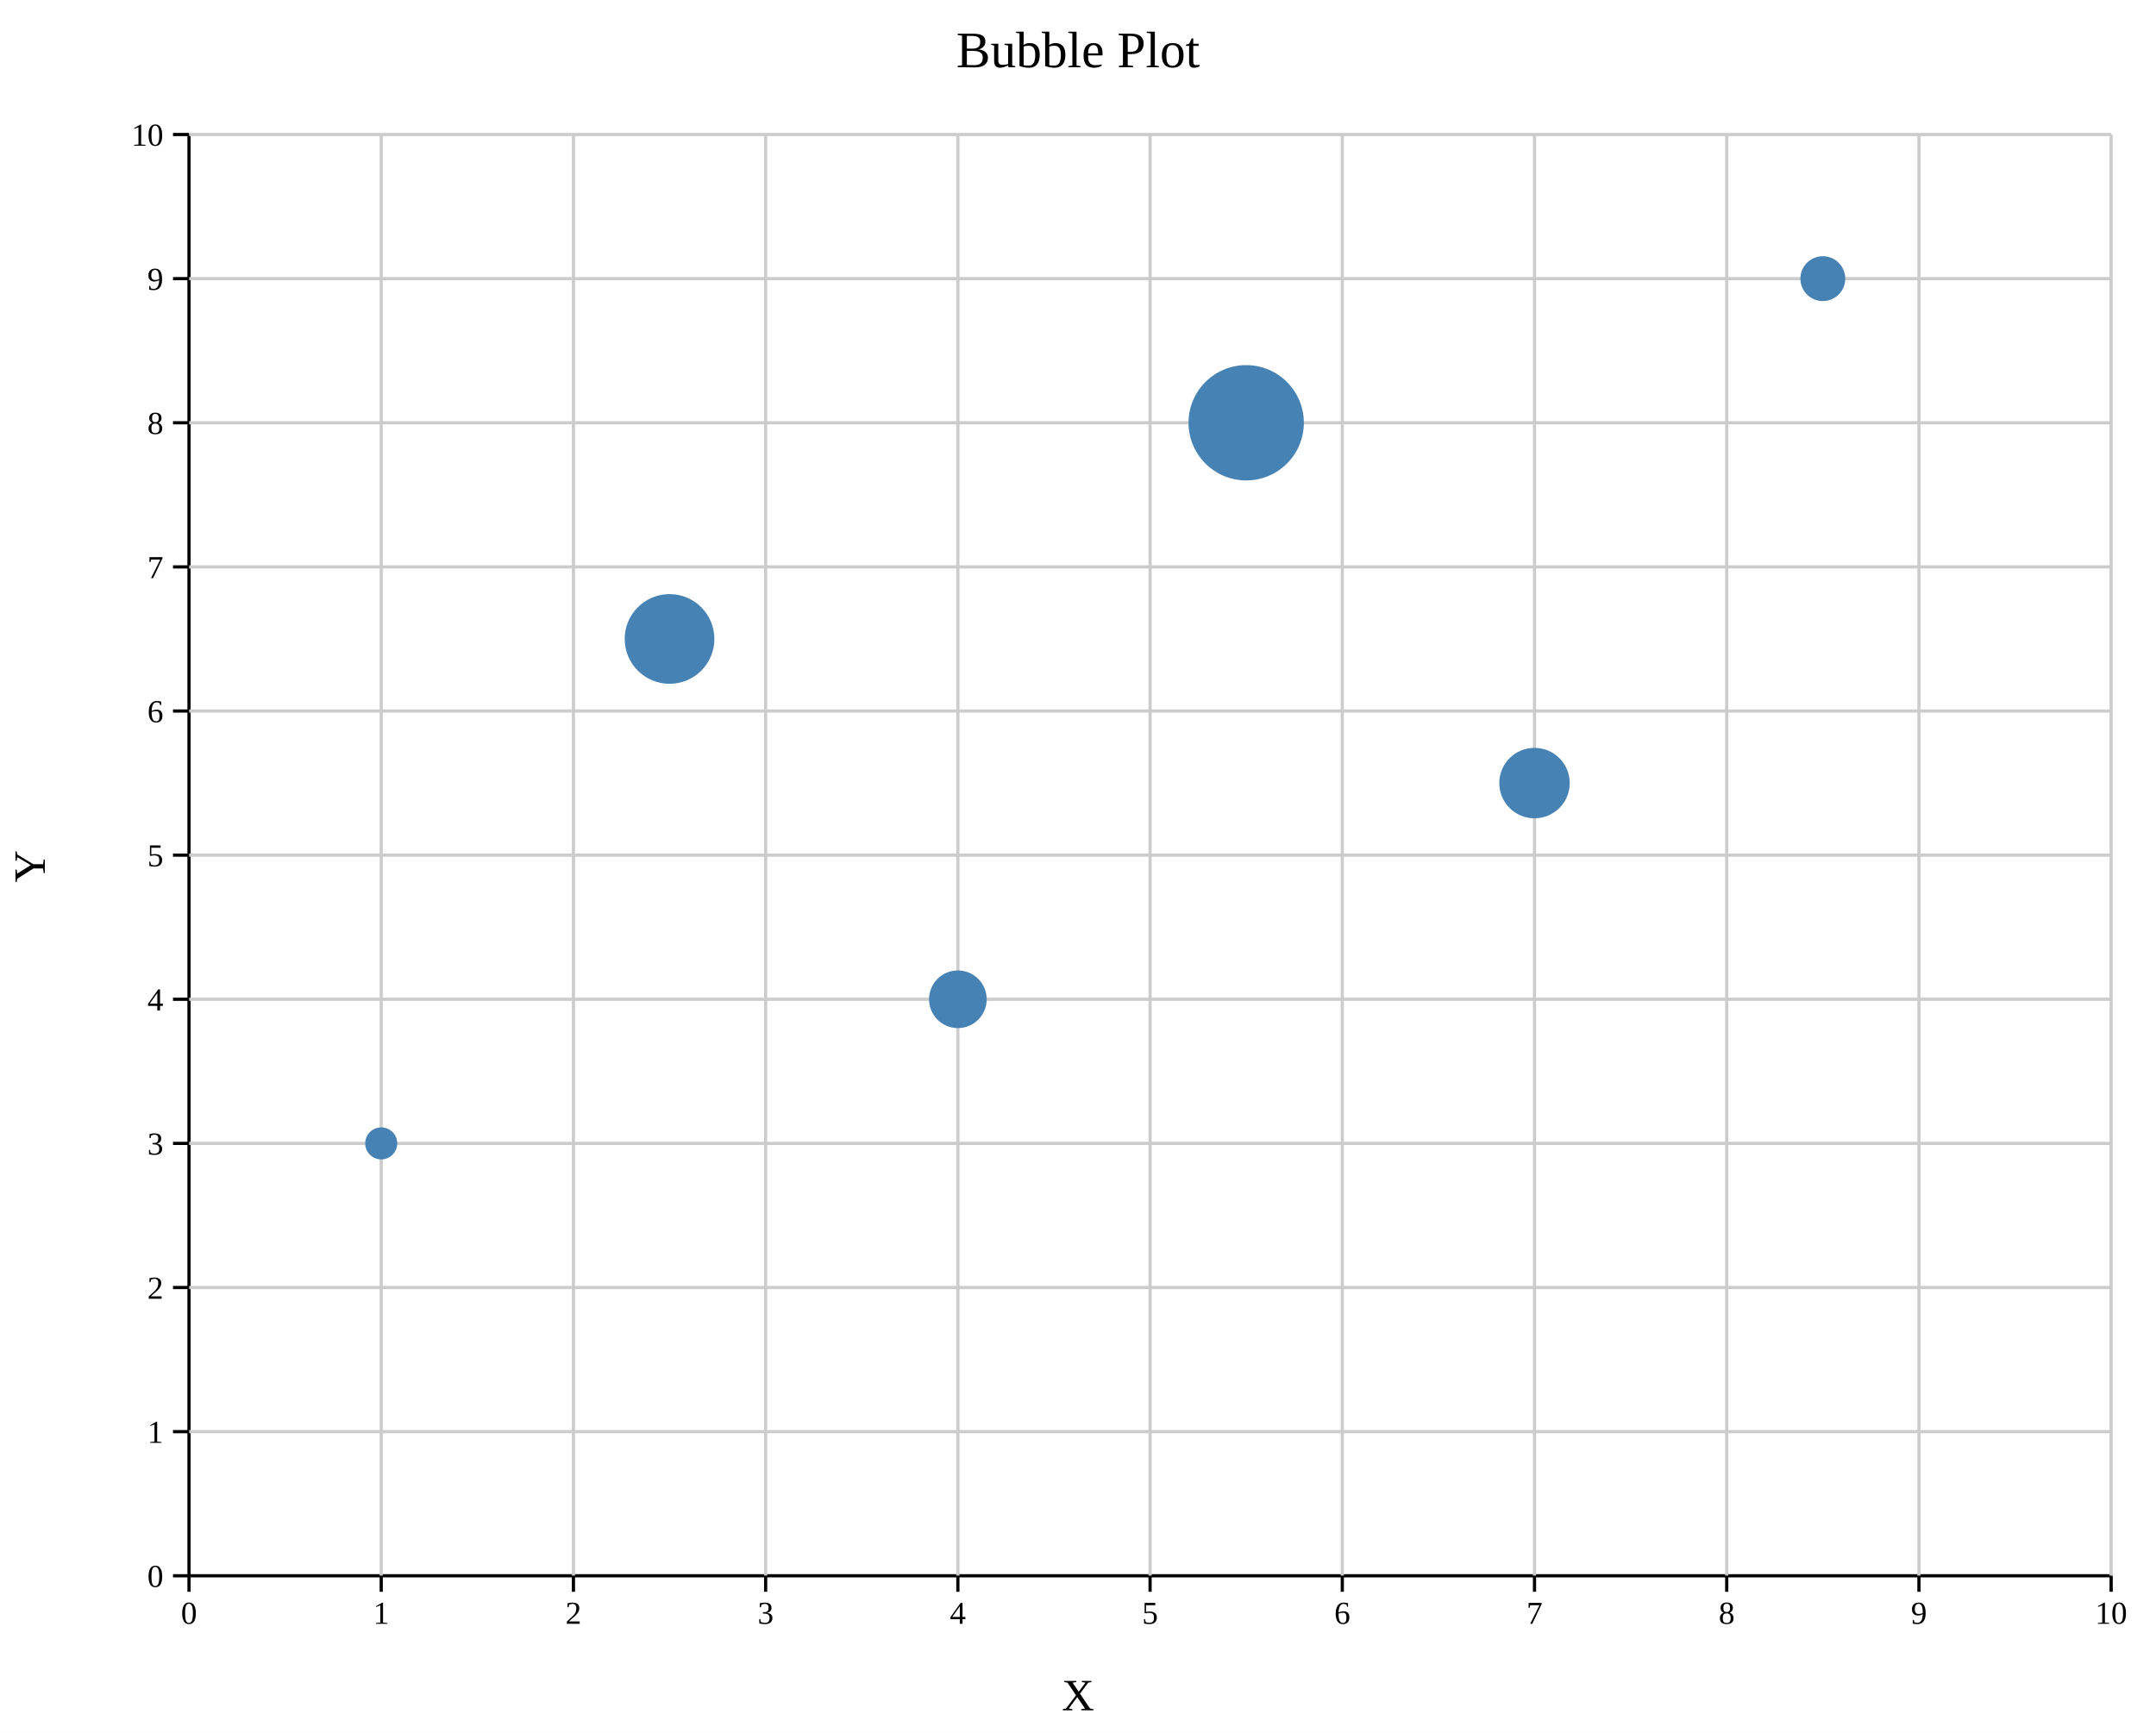
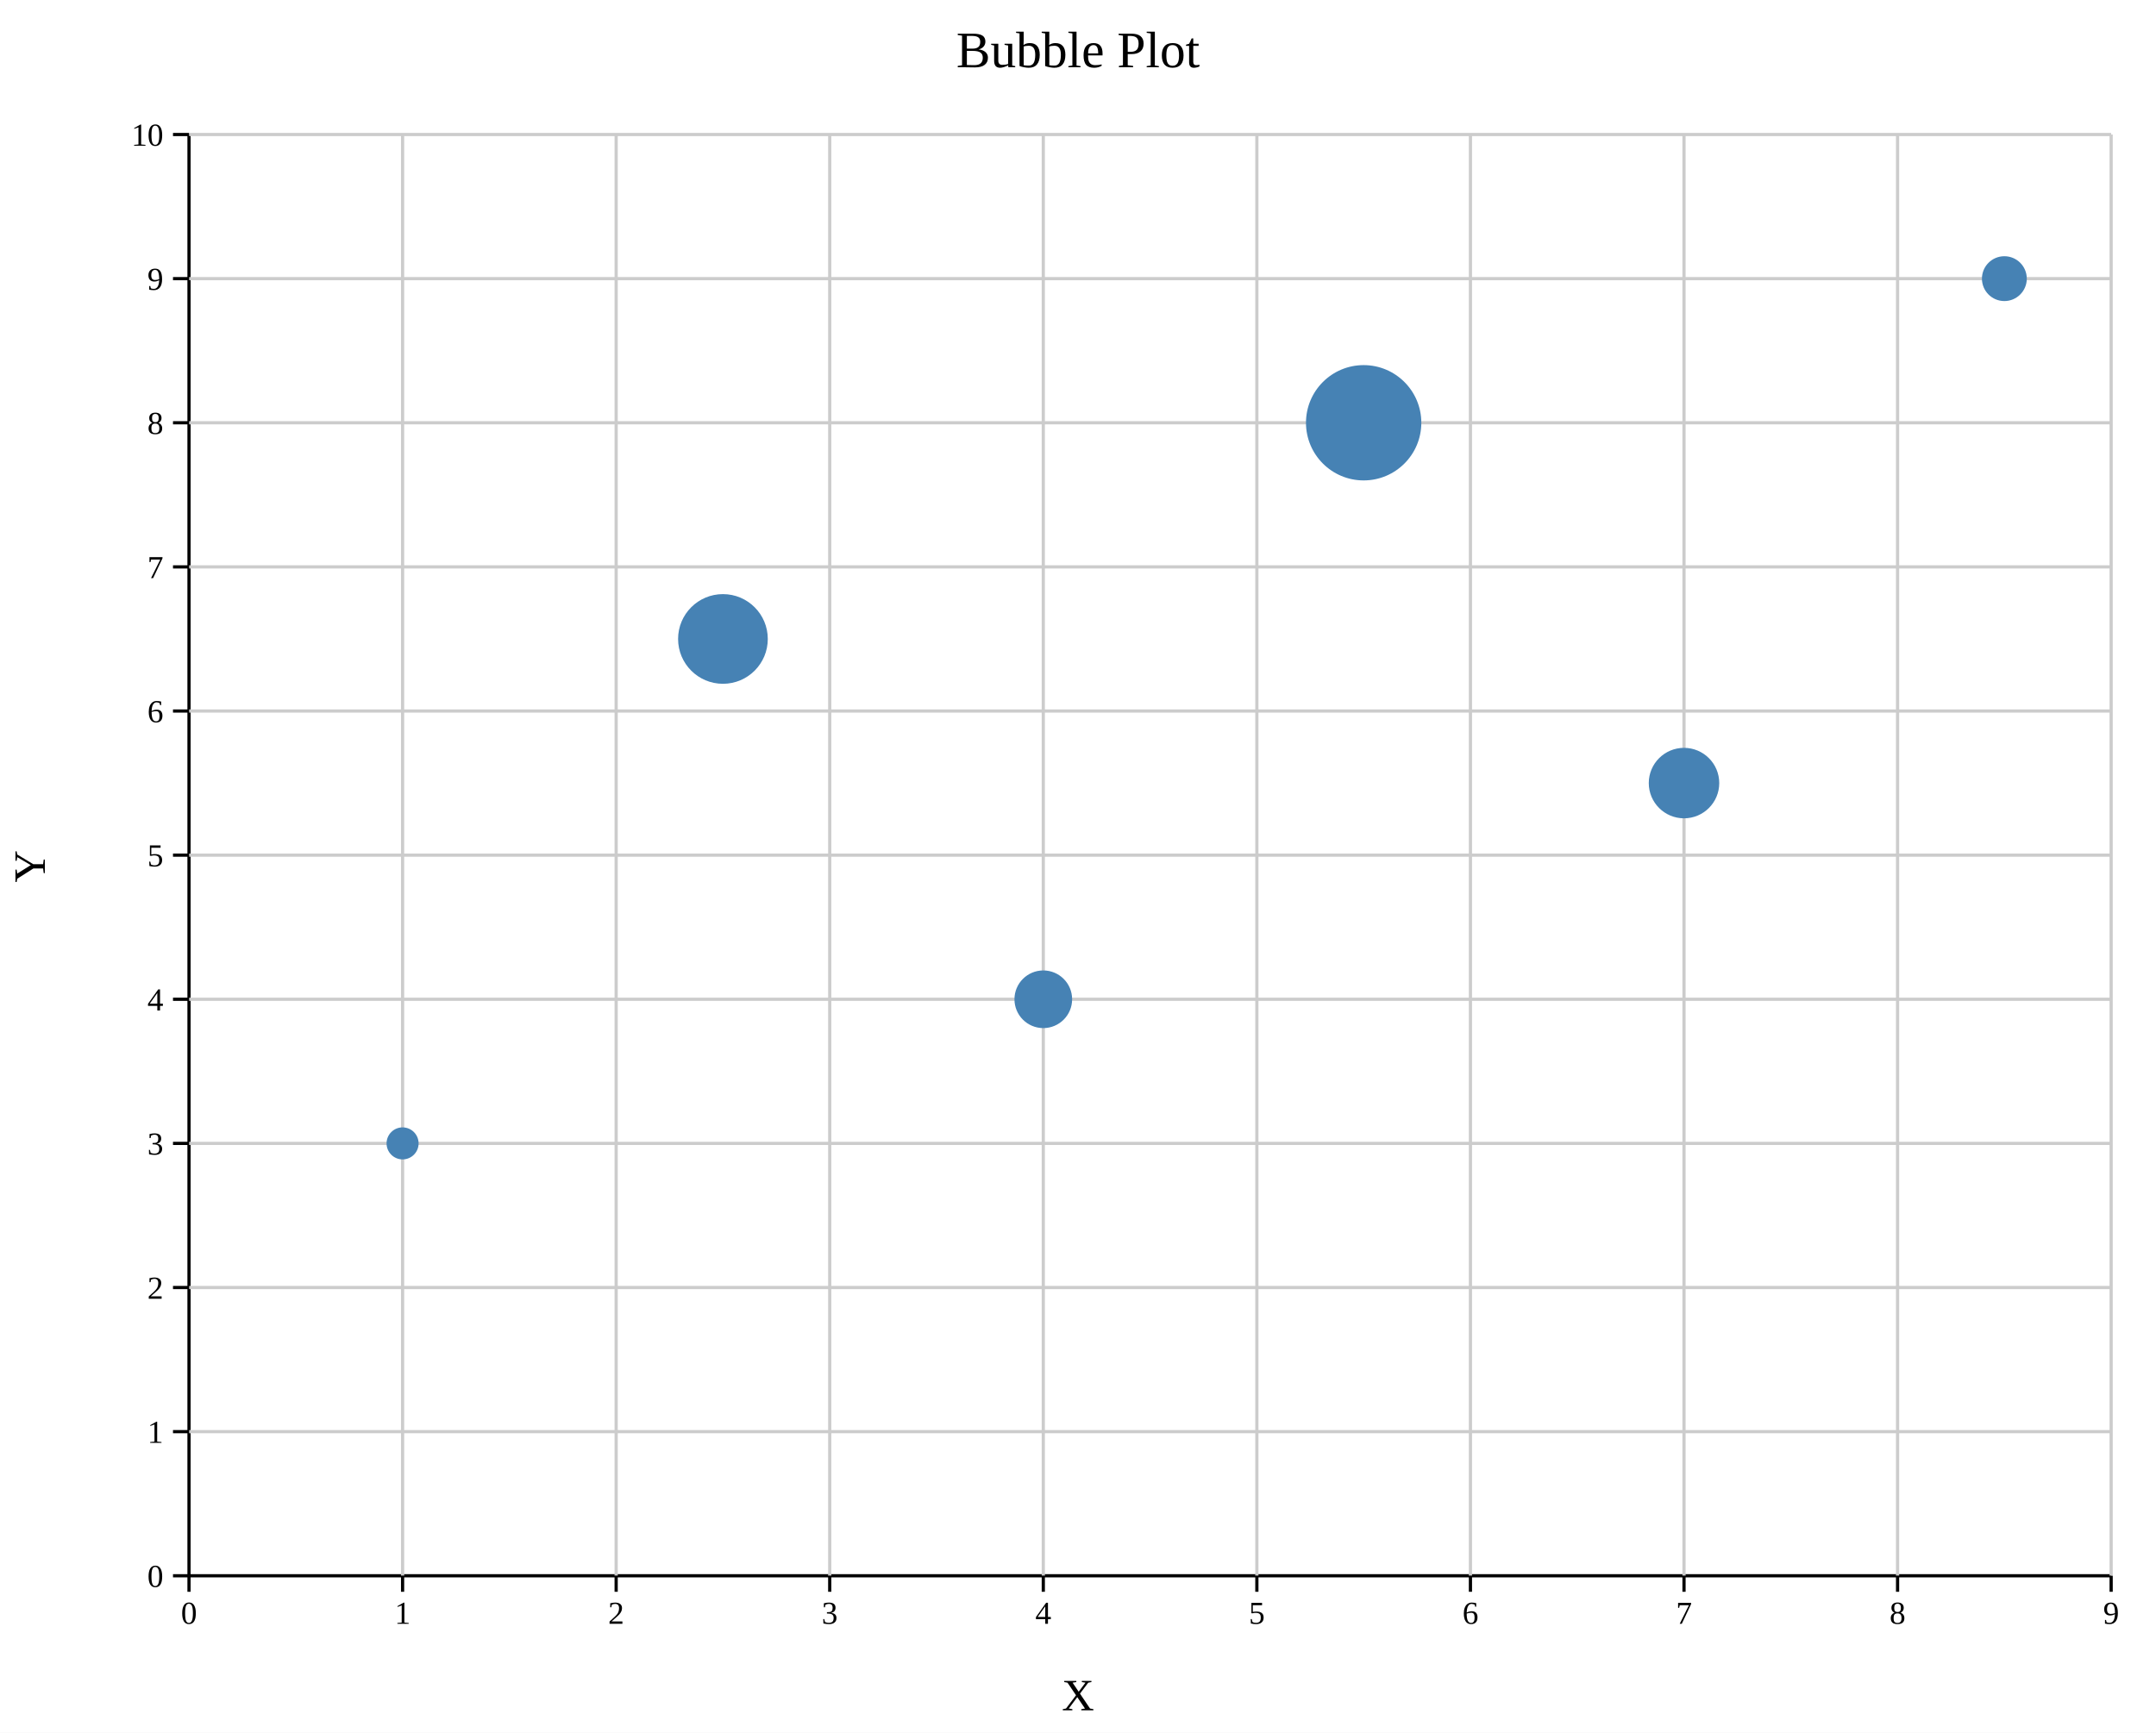
<svg xmlns="http://www.w3.org/2000/svg" width="673" height="541" fill="black">
  <rect width="100%" height="100%" fill="white" />
  <line x1="59" y1="492" x2="659" y2="492" stroke="black" stroke-width="1" />
  <line x1="59" y1="42" x2="59" y2="492" stroke="black" stroke-width="1" />
-   <line x1="119" y1="42" x2="119" y2="492" stroke="#ccc" stroke-width="1" />
-   <line x1="179" y1="42" x2="179" y2="492" stroke="#ccc" stroke-width="1" />
-   <line x1="239" y1="42" x2="239" y2="492" stroke="#ccc" stroke-width="1" />
-   <line x1="299" y1="42" x2="299" y2="492" stroke="#ccc" stroke-width="1" />
-   <line x1="359" y1="42" x2="359" y2="492" stroke="#ccc" stroke-width="1" />
-   <line x1="419" y1="42" x2="419" y2="492" stroke="#ccc" stroke-width="1" />
-   <line x1="479" y1="42" x2="479" y2="492" stroke="#ccc" stroke-width="1" />
-   <line x1="539" y1="42" x2="539" y2="492" stroke="#ccc" stroke-width="1" />
-   <line x1="599" y1="42" x2="599" y2="492" stroke="#ccc" stroke-width="1" />
+   <line x1="125.667" y1="42" x2="125.667" y2="492" stroke="#ccc" stroke-width="1" />
+   <line x1="192.333" y1="42" x2="192.333" y2="492" stroke="#ccc" stroke-width="1" />
+   <line x1="259" y1="42" x2="259" y2="492" stroke="#ccc" stroke-width="1" />
+   <line x1="325.667" y1="42" x2="325.667" y2="492" stroke="#ccc" stroke-width="1" />
+   <line x1="392.333" y1="42" x2="392.333" y2="492" stroke="#ccc" stroke-width="1" />
+   <line x1="459" y1="42" x2="459" y2="492" stroke="#ccc" stroke-width="1" />
+   <line x1="525.667" y1="42" x2="525.667" y2="492" stroke="#ccc" stroke-width="1" />
+   <line x1="592.333" y1="42" x2="592.333" y2="492" stroke="#ccc" stroke-width="1" />
  <line x1="659" y1="42" x2="659" y2="492" stroke="#ccc" stroke-width="1" />
  <line x1="59" y1="447" x2="659" y2="447" stroke="#ccc" stroke-width="1" />
  <line x1="59" y1="402" x2="659" y2="402" stroke="#ccc" stroke-width="1" />
  <line x1="59" y1="357" x2="659" y2="357" stroke="#ccc" stroke-width="1" />
  <line x1="59" y1="312" x2="659" y2="312" stroke="#ccc" stroke-width="1" />
  <line x1="59" y1="267" x2="659" y2="267" stroke="#ccc" stroke-width="1" />
  <line x1="59" y1="222" x2="659" y2="222" stroke="#ccc" stroke-width="1" />
  <line x1="59" y1="177" x2="659" y2="177" stroke="#ccc" stroke-width="1" />
  <line x1="59" y1="132" x2="659" y2="132" stroke="#ccc" stroke-width="1" />
  <line x1="59" y1="87" x2="659" y2="87" stroke="#ccc" stroke-width="1" />
  <line x1="59" y1="42" x2="659" y2="42" stroke="#ccc" stroke-width="1" />
  <line x1="59" y1="492" x2="59" y2="497" stroke="black" stroke-width="1" />
  <text x="59" y="507" font-size="10" text-anchor="middle">0</text>
-   <line x1="119" y1="492" x2="119" y2="497" stroke="black" stroke-width="1" />
-   <text x="119" y="507" font-size="10" text-anchor="middle">1</text>
-   <line x1="179" y1="492" x2="179" y2="497" stroke="black" stroke-width="1" />
-   <text x="179" y="507" font-size="10" text-anchor="middle">2</text>
-   <line x1="239" y1="492" x2="239" y2="497" stroke="black" stroke-width="1" />
-   <text x="239" y="507" font-size="10" text-anchor="middle">3</text>
-   <line x1="299" y1="492" x2="299" y2="497" stroke="black" stroke-width="1" />
-   <text x="299" y="507" font-size="10" text-anchor="middle">4</text>
-   <line x1="359" y1="492" x2="359" y2="497" stroke="black" stroke-width="1" />
-   <text x="359" y="507" font-size="10" text-anchor="middle">5</text>
-   <line x1="419" y1="492" x2="419" y2="497" stroke="black" stroke-width="1" />
-   <text x="419" y="507" font-size="10" text-anchor="middle">6</text>
-   <line x1="479" y1="492" x2="479" y2="497" stroke="black" stroke-width="1" />
-   <text x="479" y="507" font-size="10" text-anchor="middle">7</text>
-   <line x1="539" y1="492" x2="539" y2="497" stroke="black" stroke-width="1" />
-   <text x="539" y="507" font-size="10" text-anchor="middle">8</text>
-   <line x1="599" y1="492" x2="599" y2="497" stroke="black" stroke-width="1" />
-   <text x="599" y="507" font-size="10" text-anchor="middle">9</text>
+   <line x1="125.667" y1="492" x2="125.667" y2="497" stroke="black" stroke-width="1" />
+   <text x="125.667" y="507" font-size="10" text-anchor="middle">1</text>
+   <line x1="192.333" y1="492" x2="192.333" y2="497" stroke="black" stroke-width="1" />
+   <text x="192.333" y="507" font-size="10" text-anchor="middle">2</text>
+   <line x1="259" y1="492" x2="259" y2="497" stroke="black" stroke-width="1" />
+   <text x="259" y="507" font-size="10" text-anchor="middle">3</text>
+   <line x1="325.667" y1="492" x2="325.667" y2="497" stroke="black" stroke-width="1" />
+   <text x="325.667" y="507" font-size="10" text-anchor="middle">4</text>
+   <line x1="392.333" y1="492" x2="392.333" y2="497" stroke="black" stroke-width="1" />
+   <text x="392.333" y="507" font-size="10" text-anchor="middle">5</text>
+   <line x1="459" y1="492" x2="459" y2="497" stroke="black" stroke-width="1" />
+   <text x="459" y="507" font-size="10" text-anchor="middle">6</text>
+   <line x1="525.667" y1="492" x2="525.667" y2="497" stroke="black" stroke-width="1" />
+   <text x="525.667" y="507" font-size="10" text-anchor="middle">7</text>
+   <line x1="592.333" y1="492" x2="592.333" y2="497" stroke="black" stroke-width="1" />
+   <text x="592.333" y="507" font-size="10" text-anchor="middle">8</text>
  <line x1="659" y1="492" x2="659" y2="497" stroke="black" stroke-width="1" />
-   <text x="659" y="507" font-size="10" text-anchor="middle">10</text>
+   <text x="659" y="507" font-size="10" text-anchor="middle">9</text>
  <line x1="54" y1="492" x2="59" y2="492" stroke="black" stroke-width="1" />
  <text x="51" y="495.5" font-size="10" text-anchor="end">0</text>
  <line x1="54" y1="447" x2="59" y2="447" stroke="black" stroke-width="1" />
  <text x="51" y="450.5" font-size="10" text-anchor="end">1</text>
  <line x1="54" y1="402" x2="59" y2="402" stroke="black" stroke-width="1" />
  <text x="51" y="405.5" font-size="10" text-anchor="end">2</text>
  <line x1="54" y1="357" x2="59" y2="357" stroke="black" stroke-width="1" />
  <text x="51" y="360.5" font-size="10" text-anchor="end">3</text>
  <line x1="54" y1="312" x2="59" y2="312" stroke="black" stroke-width="1" />
  <text x="51" y="315.5" font-size="10" text-anchor="end">4</text>
  <line x1="54" y1="267" x2="59" y2="267" stroke="black" stroke-width="1" />
  <text x="51" y="270.5" font-size="10" text-anchor="end">5</text>
  <line x1="54" y1="222" x2="59" y2="222" stroke="black" stroke-width="1" />
  <text x="51" y="225.5" font-size="10" text-anchor="end">6</text>
  <line x1="54" y1="177" x2="59" y2="177" stroke="black" stroke-width="1" />
  <text x="51" y="180.5" font-size="10" text-anchor="end">7</text>
  <line x1="54" y1="132" x2="59" y2="132" stroke="black" stroke-width="1" />
  <text x="51" y="135.5" font-size="10" text-anchor="end">8</text>
  <line x1="54" y1="87" x2="59" y2="87" stroke="black" stroke-width="1" />
  <text x="51" y="90.5" font-size="10" text-anchor="end">9</text>
  <line x1="54" y1="42" x2="59" y2="42" stroke="black" stroke-width="1" />
  <text x="51" y="45.5" font-size="10" text-anchor="end">10</text>
  <text x="336.5" y="534" font-size="14" text-anchor="middle">X</text>
  <text x="14" y="270.5" font-size="14" text-anchor="middle" transform="rotate(-90,14,270.5)">Y</text>
  <text x="336.5" y="21" font-size="16" text-anchor="middle">Bubble Plot</text>
-   <circle cx="119" cy="357" r="5" fill="steelblue" />
-   <circle cx="209" cy="199.5" r="14" fill="steelblue" />
-   <circle cx="299" cy="312" r="9" fill="steelblue" />
-   <circle cx="389" cy="132" r="18" fill="steelblue" />
-   <circle cx="479" cy="244.5" r="11" fill="steelblue" />
-   <circle cx="569" cy="87" r="7" fill="steelblue" />
+   <circle cx="125.667" cy="357" r="5" fill="steelblue" />
+   <circle cx="225.667" cy="199.5" r="14" fill="steelblue" />
+   <circle cx="325.667" cy="312" r="9" fill="steelblue" />
+   <circle cx="425.667" cy="132" r="18" fill="steelblue" />
+   <circle cx="525.667" cy="244.5" r="11" fill="steelblue" />
+   <circle cx="625.667" cy="87" r="7" fill="steelblue" />
</svg>
